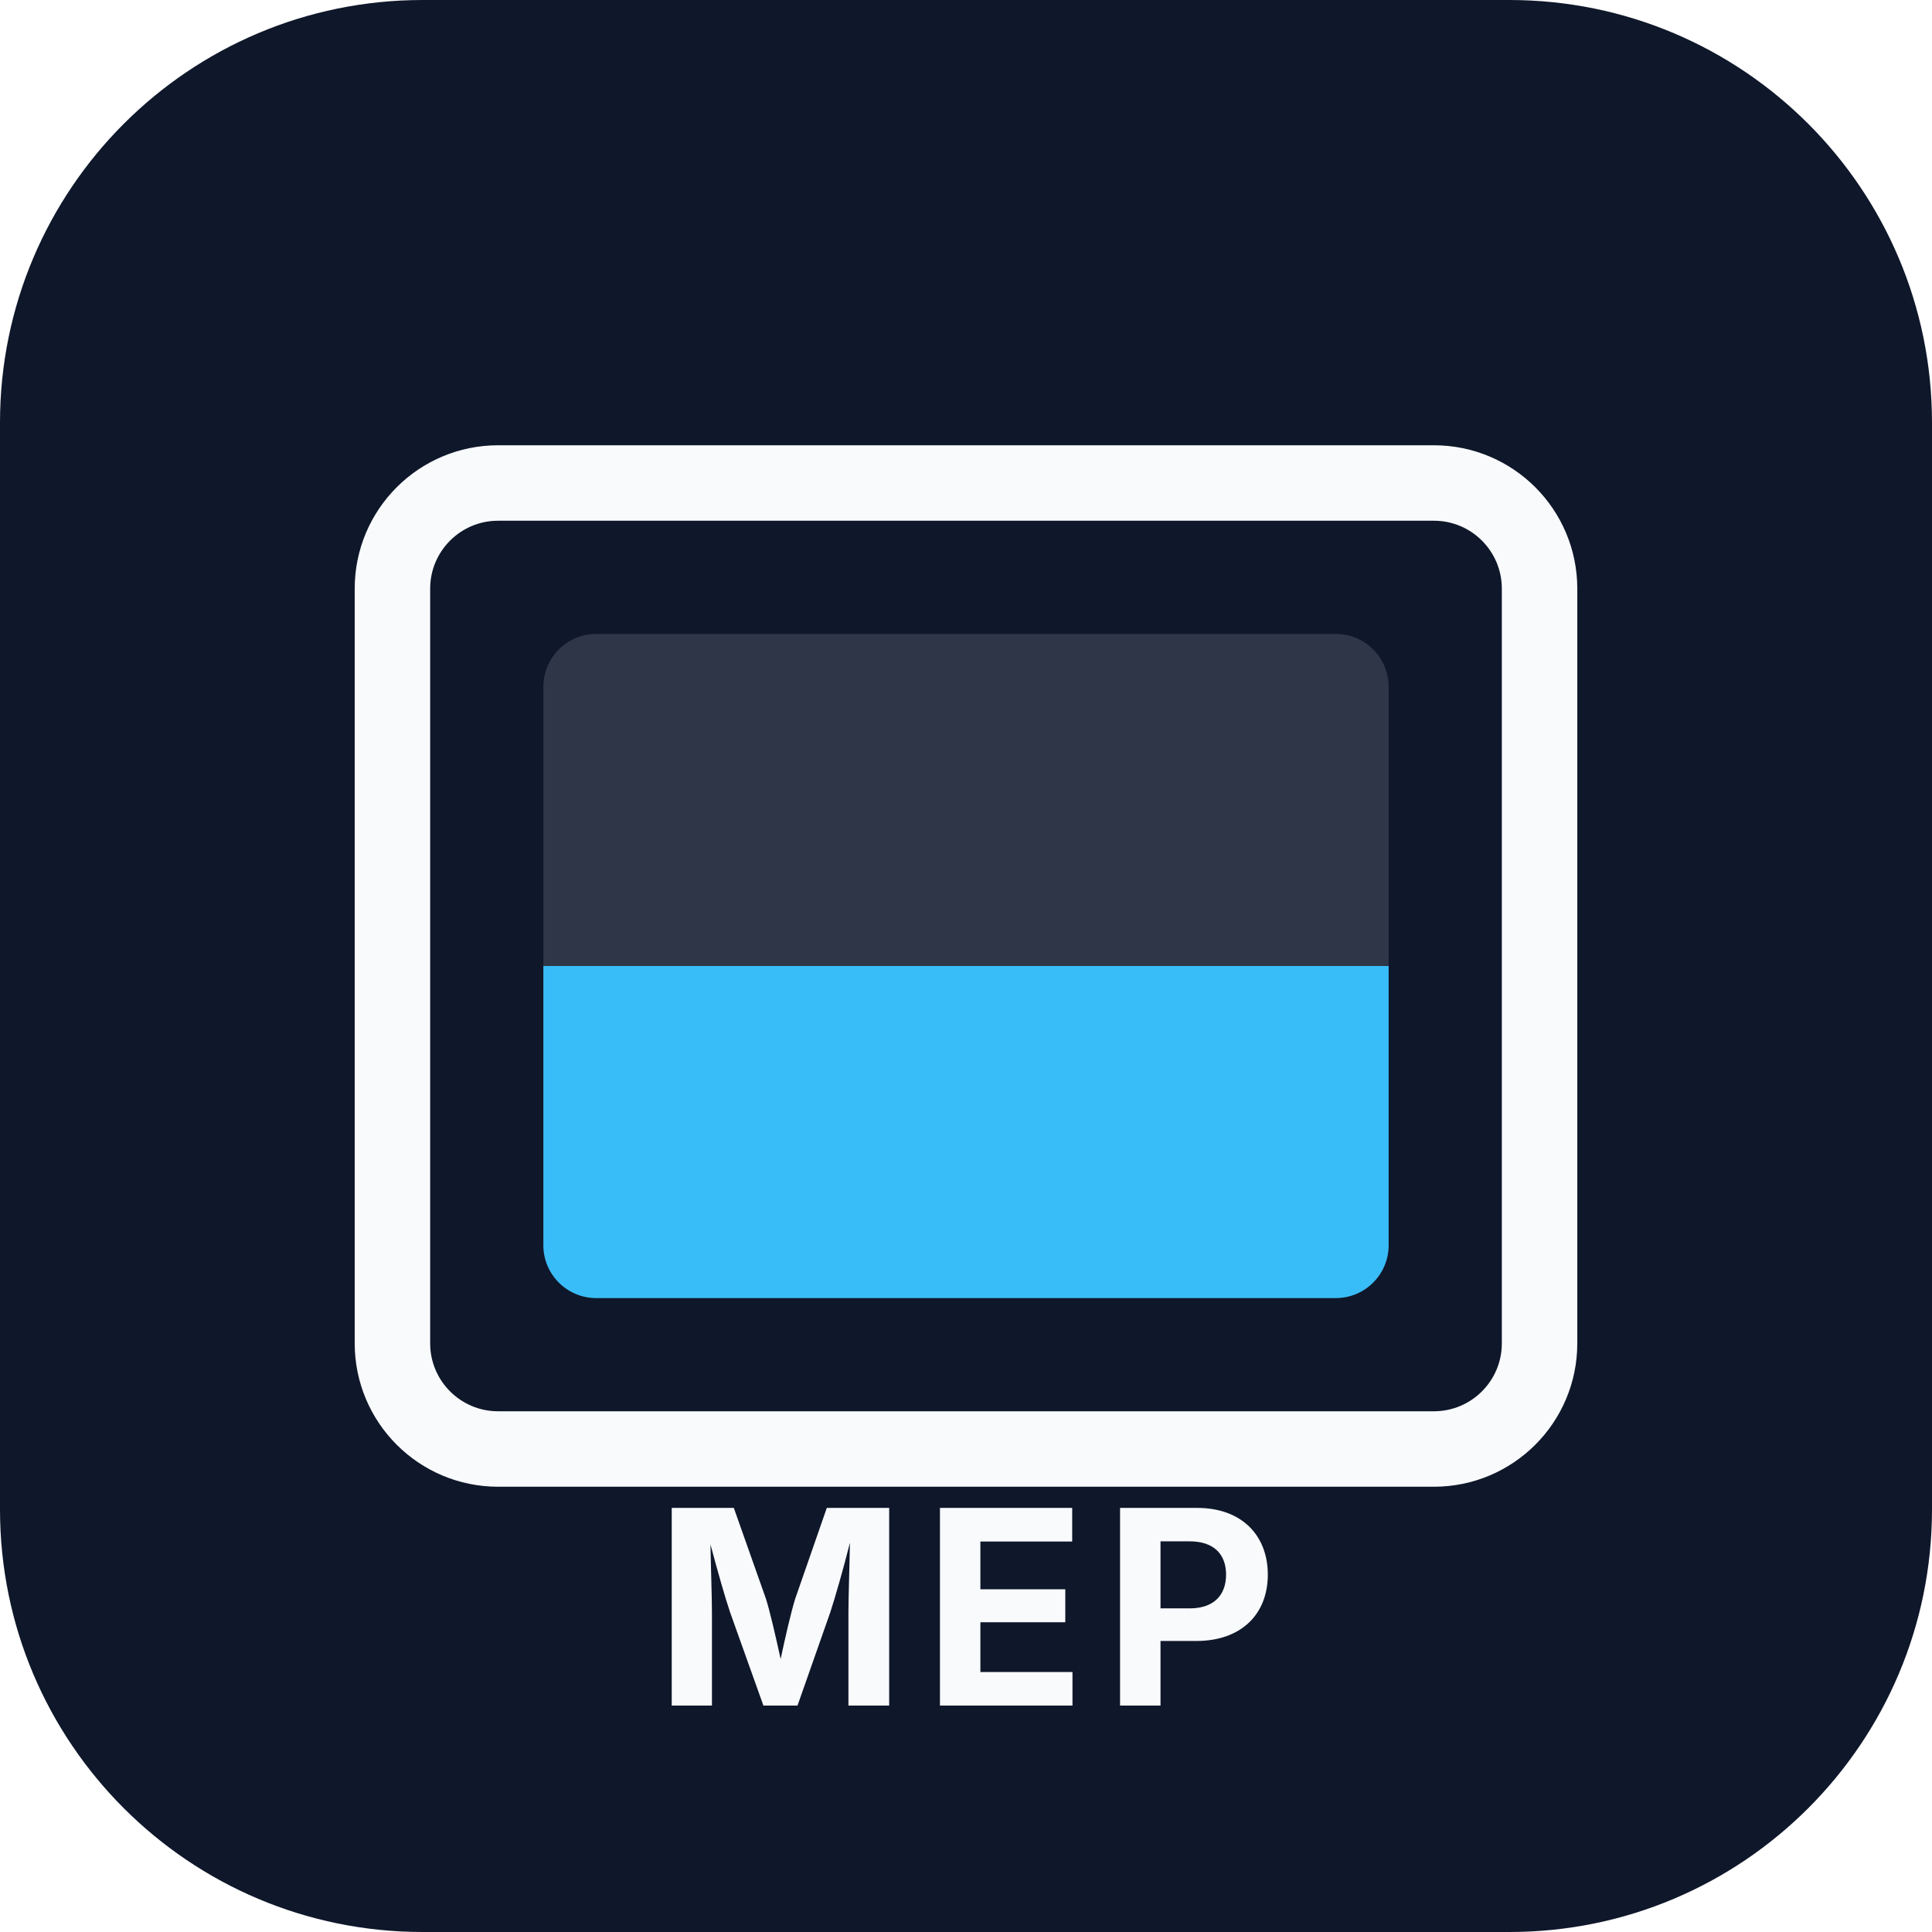
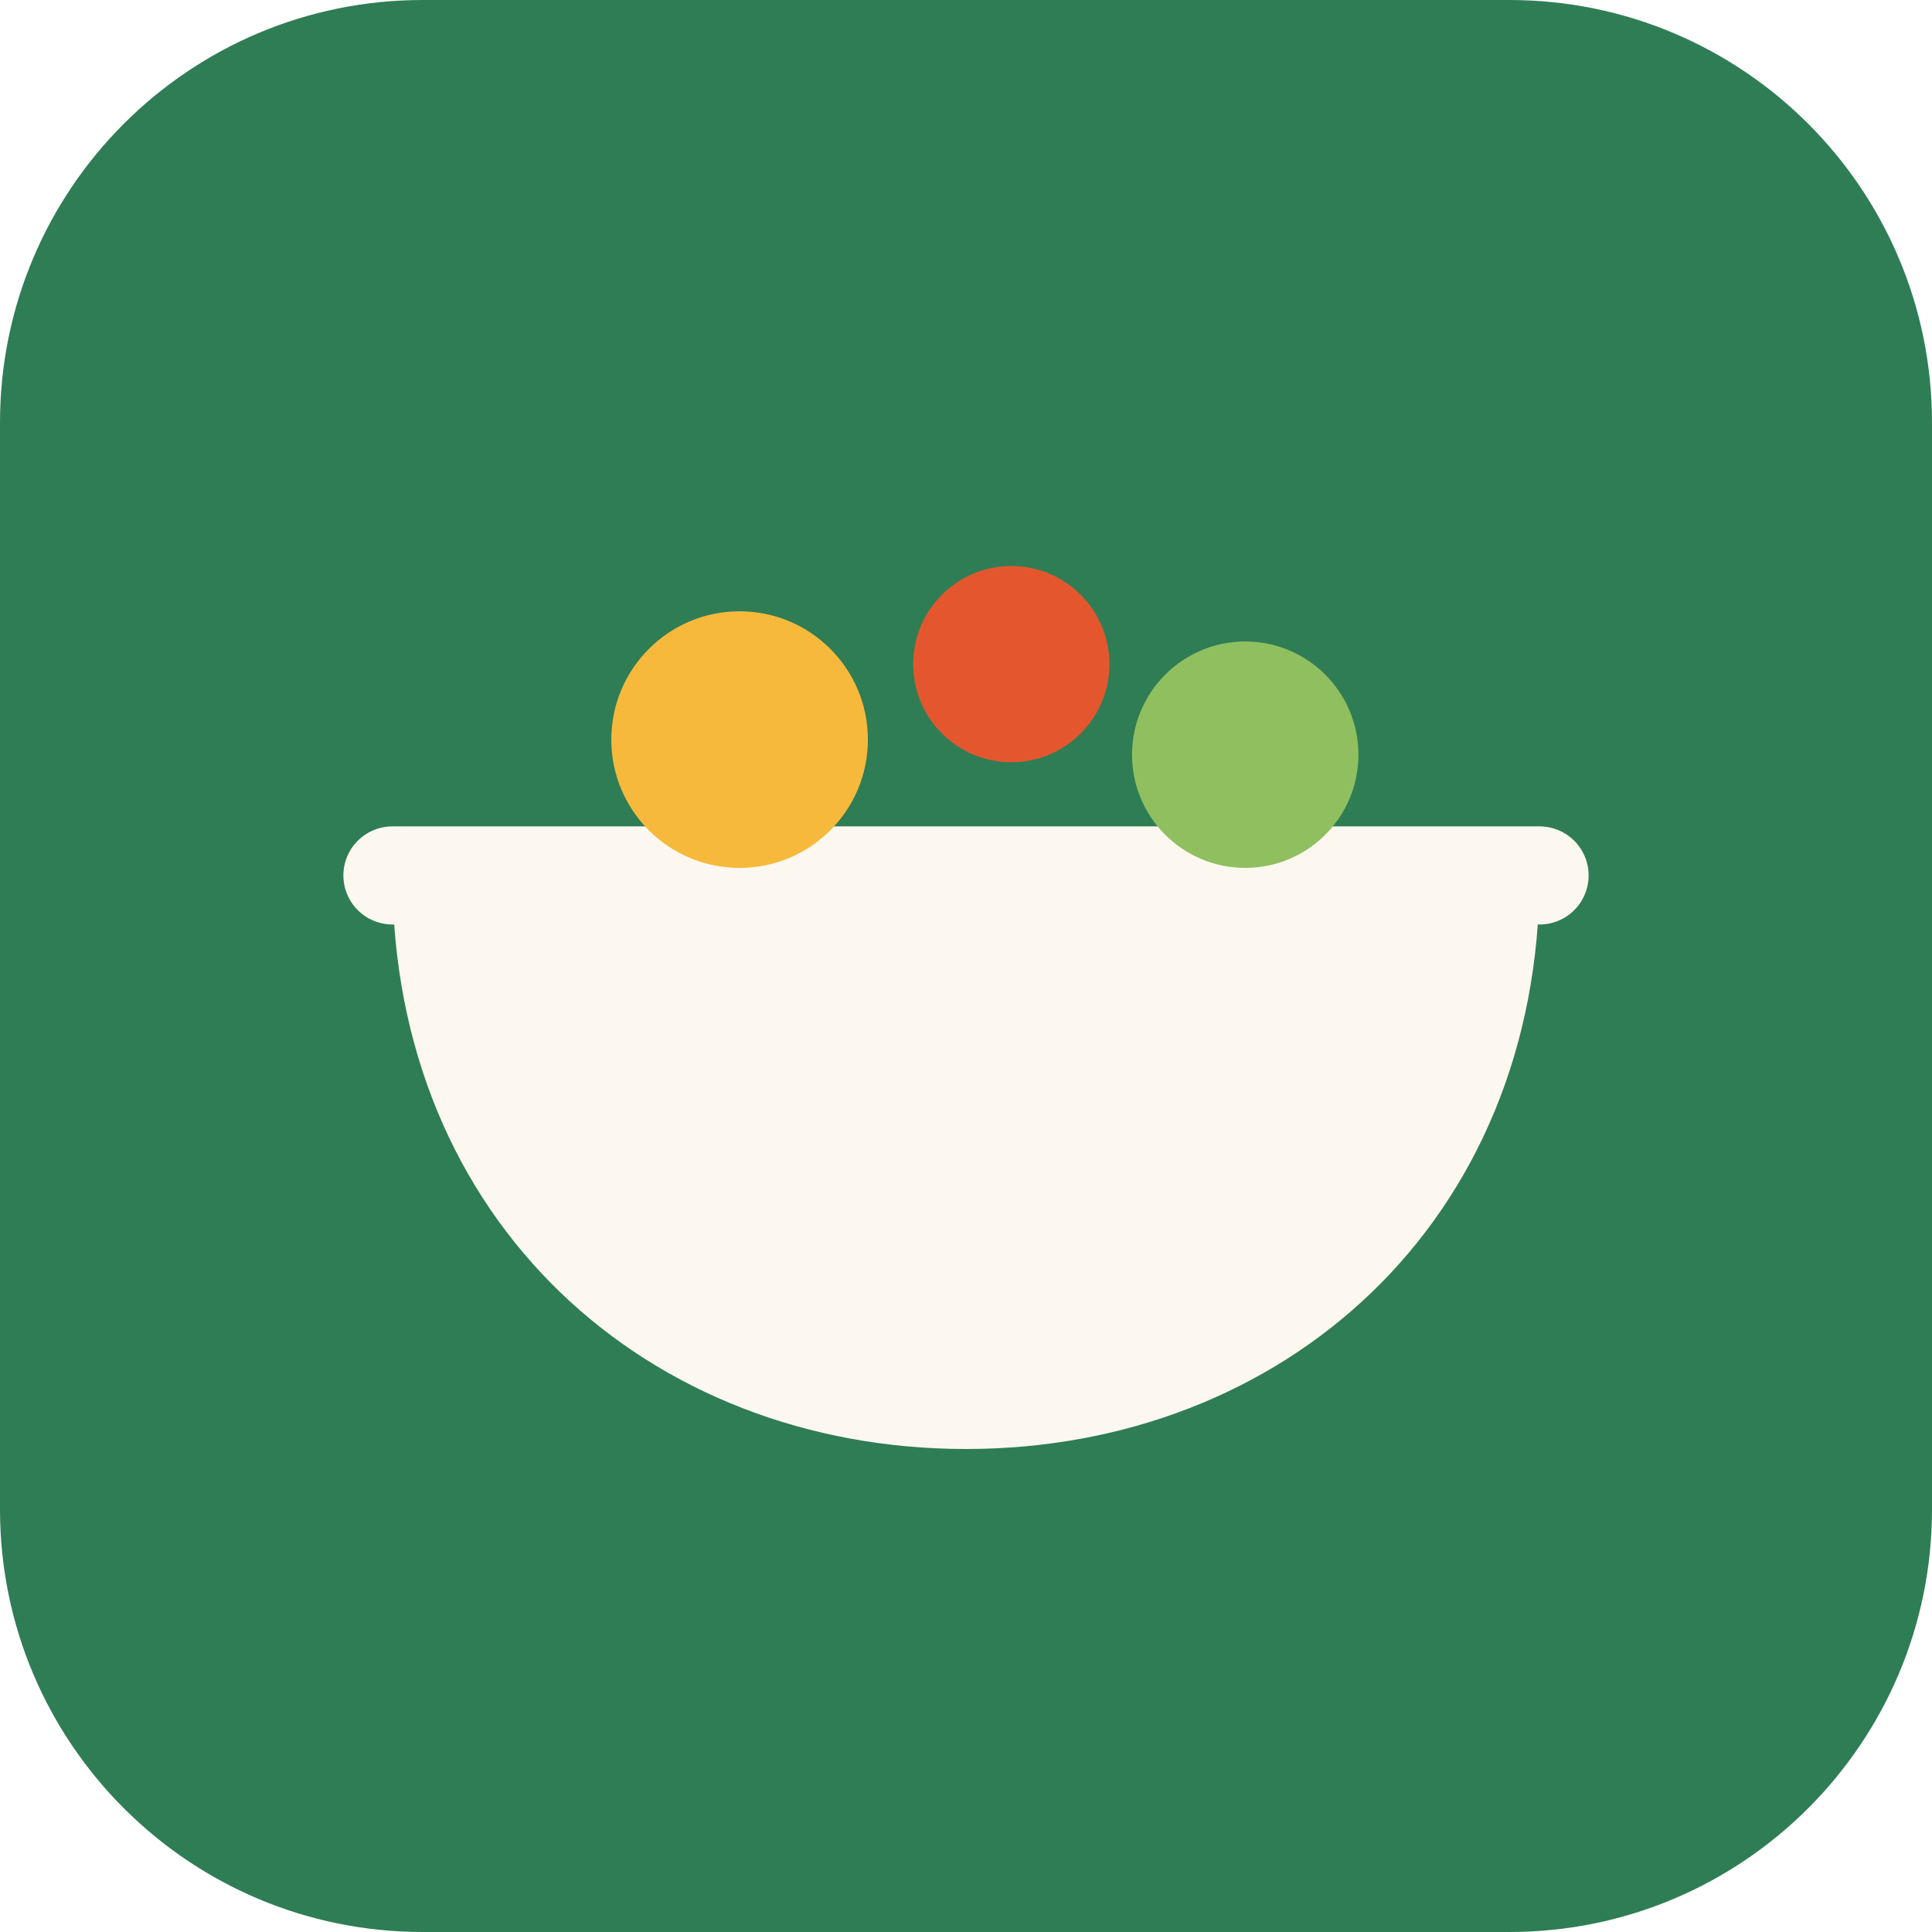
- <svg xmlns="http://www.w3.org/2000/svg" viewBox="0 0 512 512" role="img" aria-label="MEP">
-   <rect width="512" height="512" rx="112" fill="#0f172a" />
-   <rect x="104" y="128" width="304" height="256" rx="28" fill="none" stroke="#f8fafc" stroke-width="20" />
-   <rect x="144" y="168" width="224" height="176" rx="14" fill="#f8fafc" opacity="0.14" />
-   <path d="M144 256h224v74a14 14 0 0 1-14 14H158a14 14 0 0 1-14-14z" fill="#38bdf8" />
-   <text x="256" y="452" font-family="system-ui, -apple-system, Segoe UI, sans-serif" font-size="72" font-weight="700" fill="#f8fafc" text-anchor="middle" letter-spacing="4">MEP</text>
+ <svg xmlns="http://www.w3.org/2000/svg" viewBox="0 0 512 512" role="img" aria-label="Heiko">
+   <rect width="512" height="512" rx="112" fill="#2f7d55" />
+   <path d="M104 232h304c0 92-68 152-152 152S104 324 104 232z" fill="#fdf8ef" />
+   <path d="M104 232h304" stroke="#fdf8ef" stroke-width="26" stroke-linecap="round" />
+   <circle cx="196" cy="196" r="34" fill="#f6b93b" />
+   <circle cx="268" cy="176" r="26" fill="#e4572e" />
+   <circle cx="330" cy="200" r="30" fill="#8fbf5f" />
</svg>
